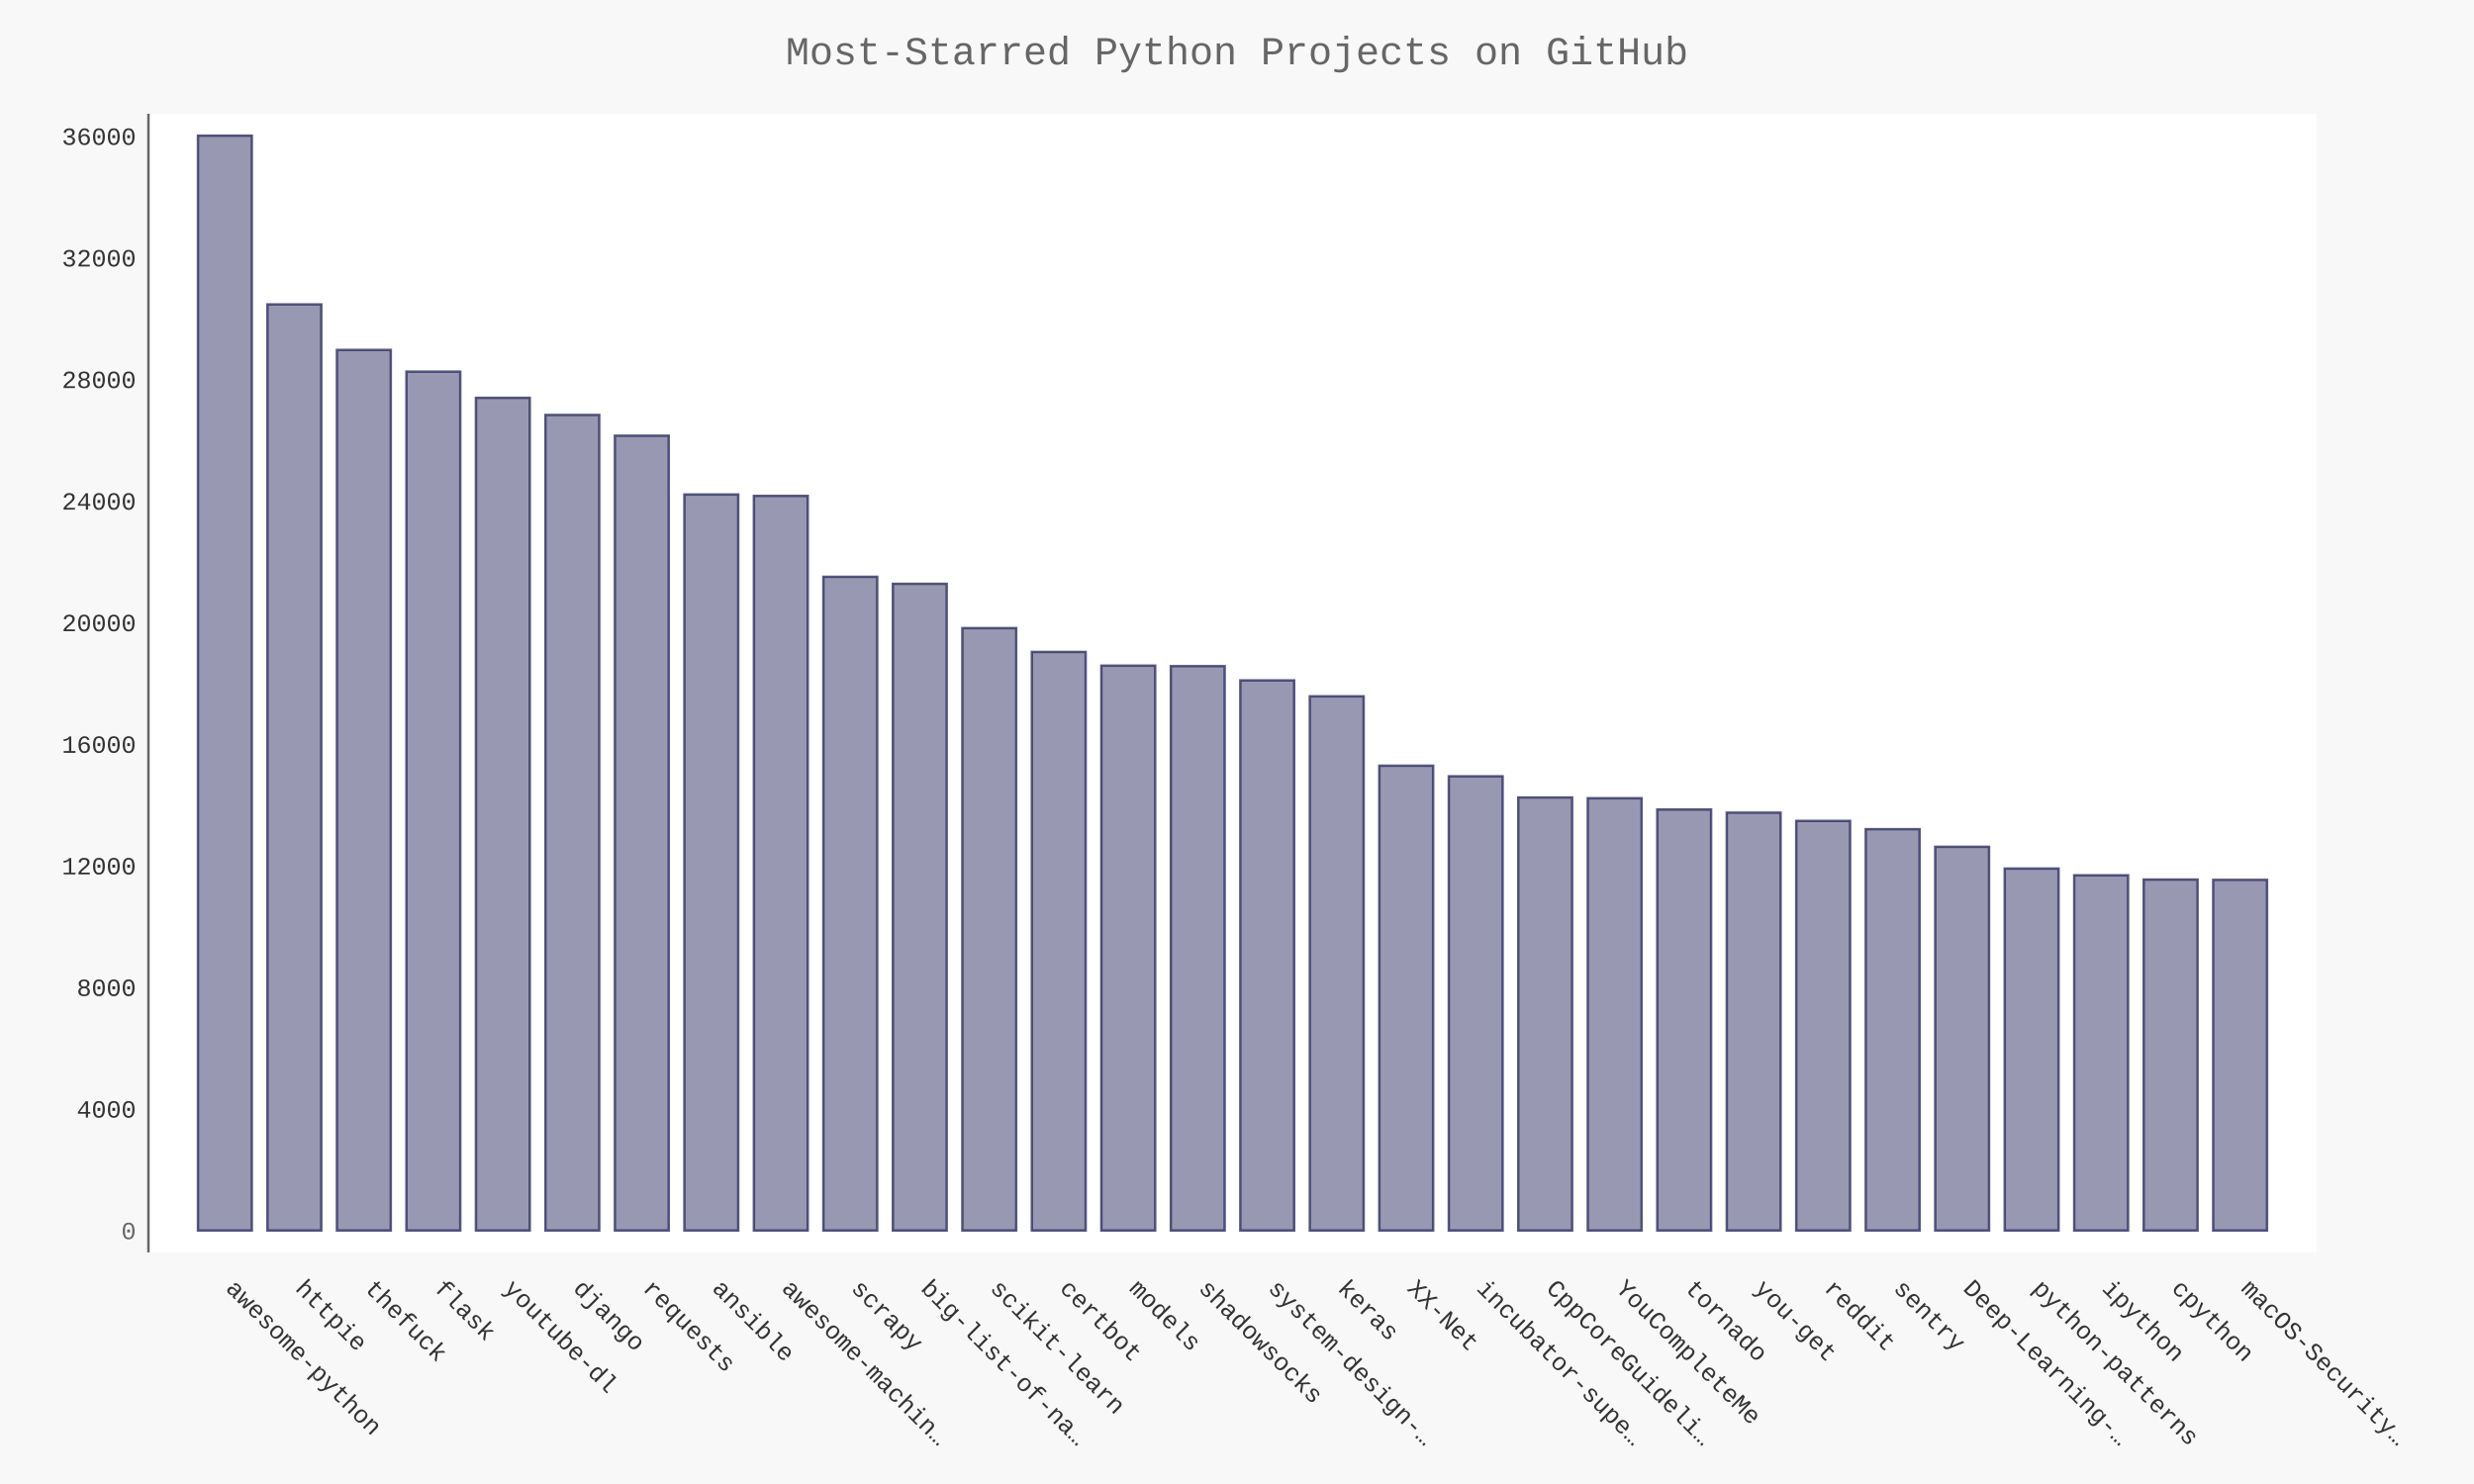
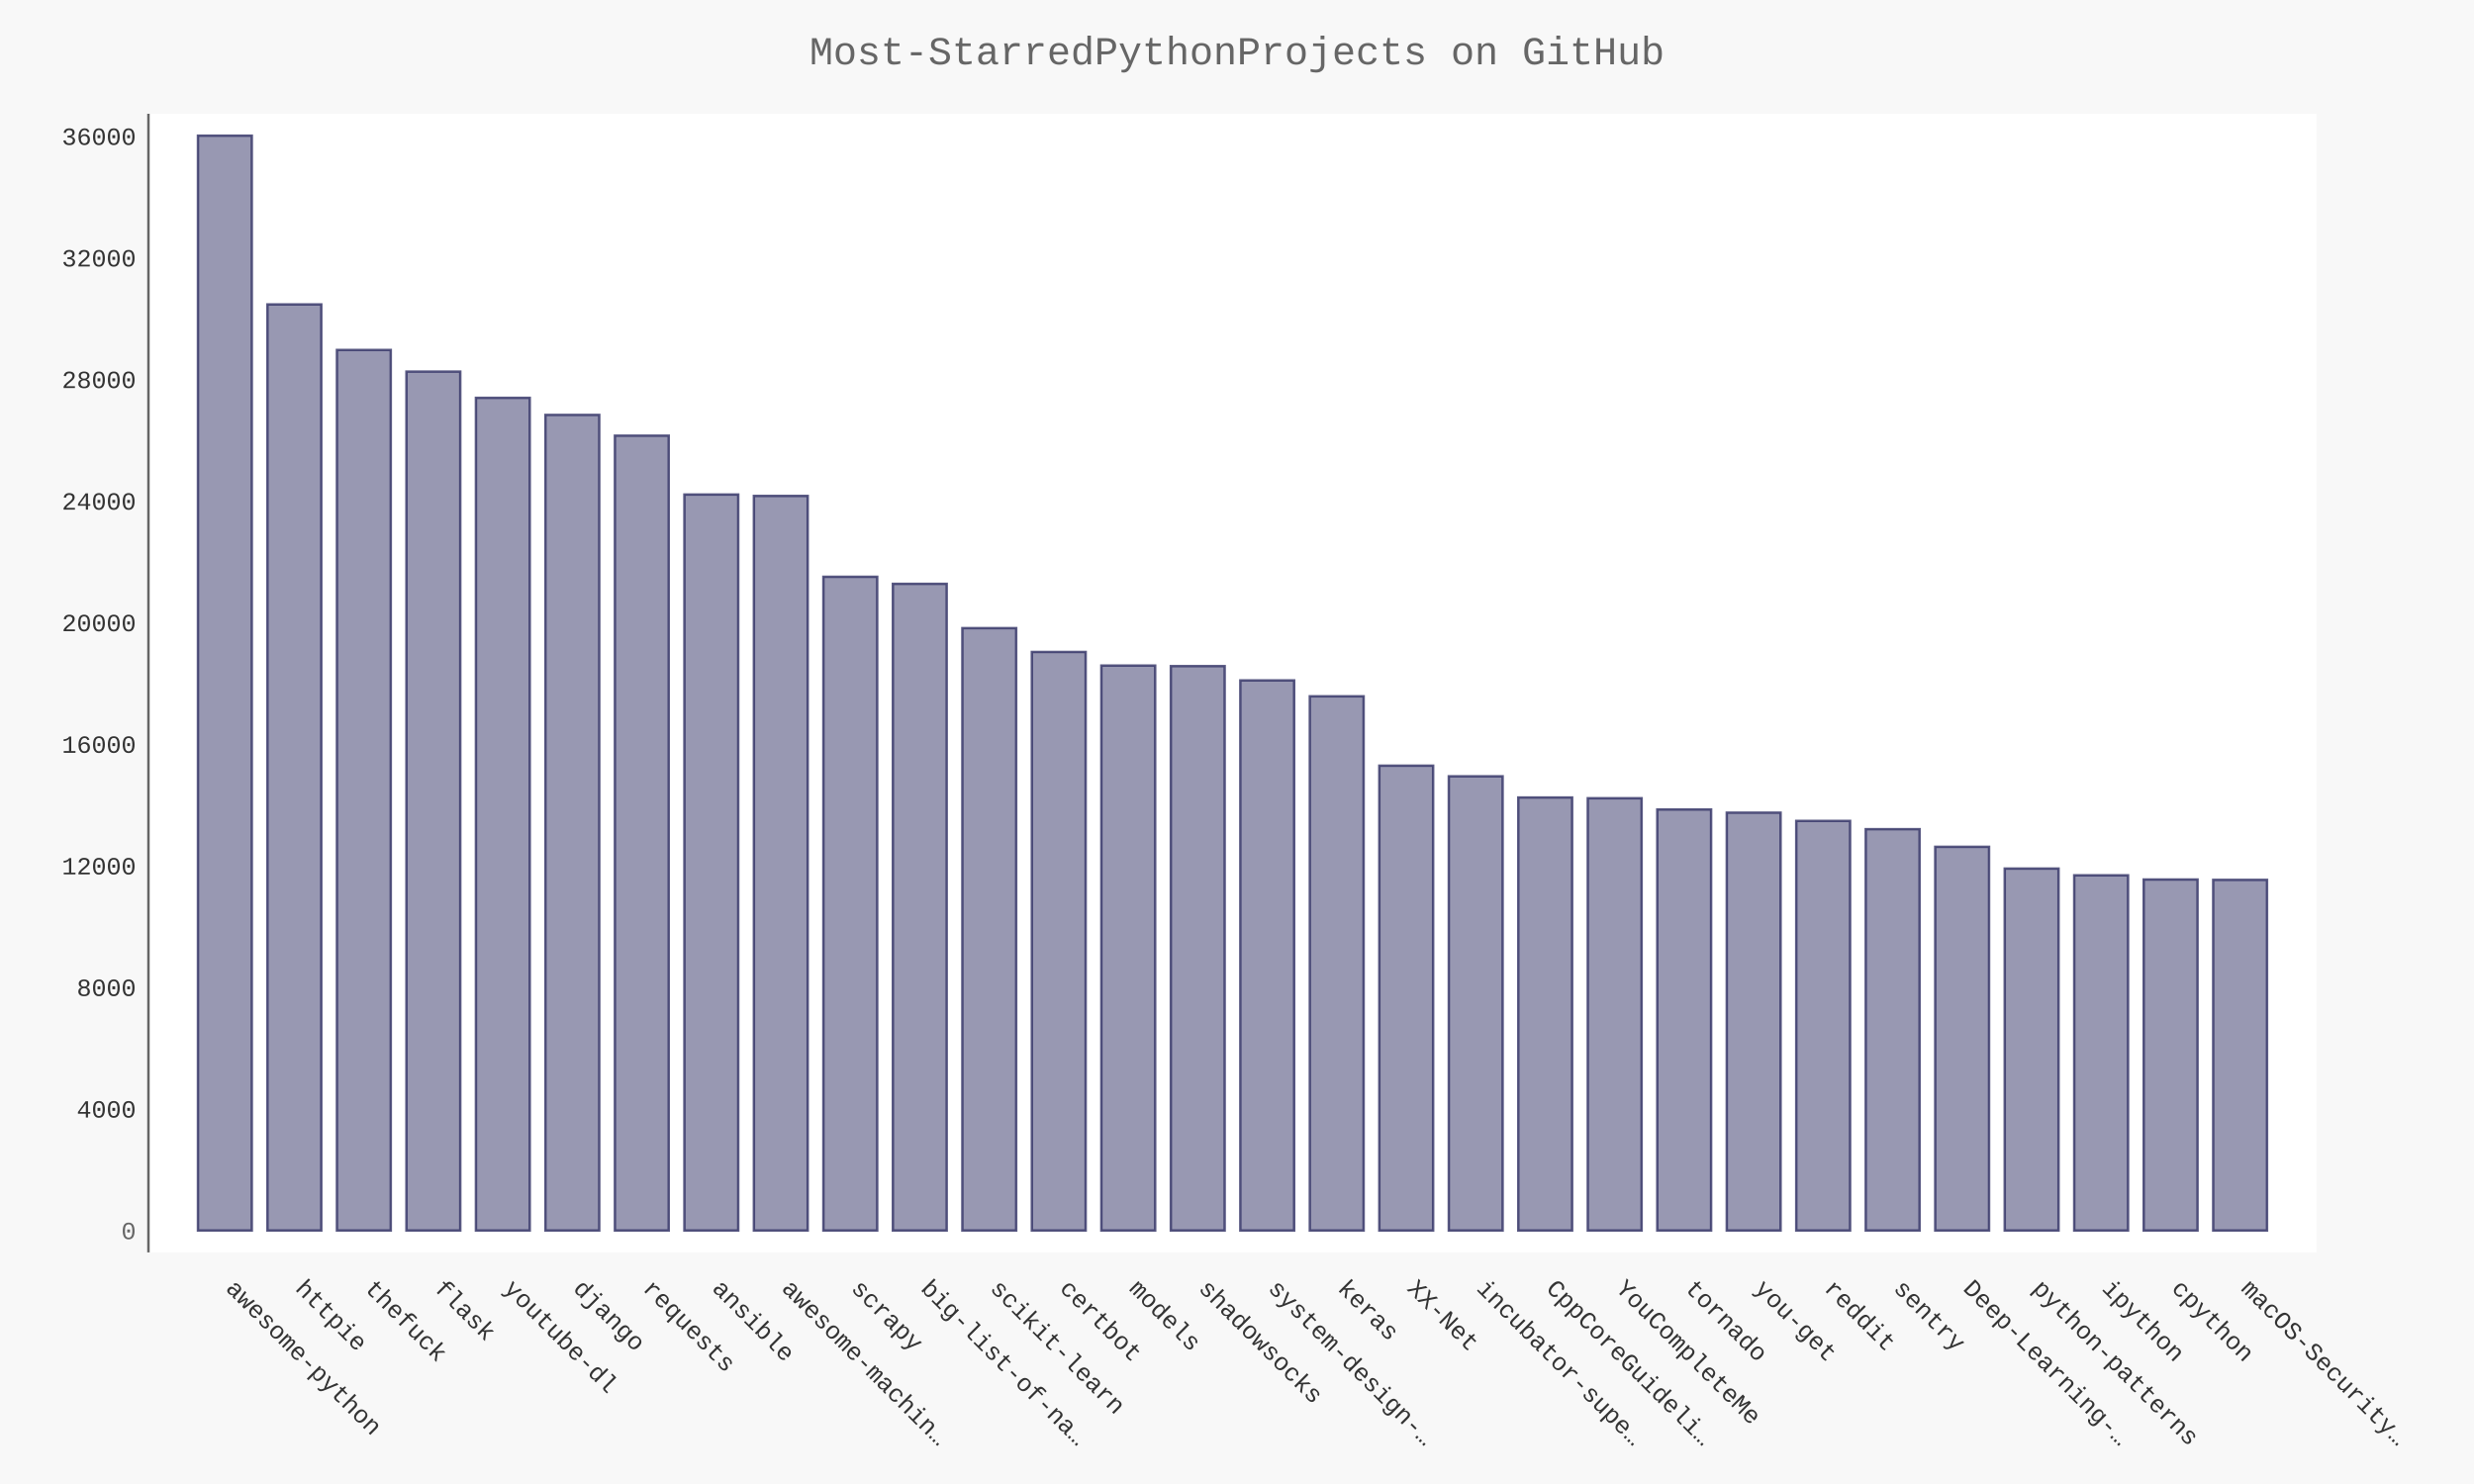
- <svg xmlns="http://www.w3.org/2000/svg" xmlns:xlink="http://www.w3.org/1999/xlink" class="pygal-chart" id="chart-ee3aa575-b536-4970-9ab6-dc049d7c5934" viewBox="0 0 1000 600">
+ <svg xmlns="http://www.w3.org/2000/svg" xmlns:xlink="http://www.w3.org/1999/xlink" class="pygal-chart" id="chart-2a0a2cd1-8670-41dd-9408-27948d537241" viewBox="0 0 1000 600">
  <defs>
-     <style type="text/css">#chart-ee3aa575-b536-4970-9ab6-dc049d7c5934{-webkit-user-select:none;-webkit-font-smoothing:antialiased;font-family:Consolas,"Liberation Mono",Menlo,Courier,monospace}#chart-ee3aa575-b536-4970-9ab6-dc049d7c5934 .title{font-family:Consolas,"Liberation Mono",Menlo,Courier,monospace;font-size:16px}#chart-ee3aa575-b536-4970-9ab6-dc049d7c5934 .legends .legend text{font-family:Consolas,"Liberation Mono",Menlo,Courier,monospace;font-size:14px}#chart-ee3aa575-b536-4970-9ab6-dc049d7c5934 .axis text{font-family:Consolas,"Liberation Mono",Menlo,Courier,monospace;font-size:10px}#chart-ee3aa575-b536-4970-9ab6-dc049d7c5934 .axis text.major{font-family:Consolas,"Liberation Mono",Menlo,Courier,monospace;font-size:10px}#chart-ee3aa575-b536-4970-9ab6-dc049d7c5934 .text-overlay text.value{font-family:Consolas,"Liberation Mono",Menlo,Courier,monospace;font-size:16px}#chart-ee3aa575-b536-4970-9ab6-dc049d7c5934 .text-overlay text.label{font-family:Consolas,"Liberation Mono",Menlo,Courier,monospace;font-size:10px}#chart-ee3aa575-b536-4970-9ab6-dc049d7c5934 .tooltip{font-family:Consolas,"Liberation Mono",Menlo,Courier,monospace;font-size:14px}#chart-ee3aa575-b536-4970-9ab6-dc049d7c5934 text.no_data{font-family:Consolas,"Liberation Mono",Menlo,Courier,monospace;font-size:64px}
- #chart-ee3aa575-b536-4970-9ab6-dc049d7c5934{background-color:#f8f8f8}#chart-ee3aa575-b536-4970-9ab6-dc049d7c5934 path,#chart-ee3aa575-b536-4970-9ab6-dc049d7c5934 line,#chart-ee3aa575-b536-4970-9ab6-dc049d7c5934 rect,#chart-ee3aa575-b536-4970-9ab6-dc049d7c5934 circle{-webkit-transition:250ms ease-in;-moz-transition:250ms ease-in;transition:250ms ease-in}#chart-ee3aa575-b536-4970-9ab6-dc049d7c5934 .graph &gt; .background{fill:#f8f8f8}#chart-ee3aa575-b536-4970-9ab6-dc049d7c5934 .plot &gt; .background{fill:#ffffff}#chart-ee3aa575-b536-4970-9ab6-dc049d7c5934 .graph{fill:#333}#chart-ee3aa575-b536-4970-9ab6-dc049d7c5934 text.no_data{fill:#666}#chart-ee3aa575-b536-4970-9ab6-dc049d7c5934 .title{fill:#666}#chart-ee3aa575-b536-4970-9ab6-dc049d7c5934 .legends .legend text{fill:#333}#chart-ee3aa575-b536-4970-9ab6-dc049d7c5934 .legends .legend:hover text{fill:#666}#chart-ee3aa575-b536-4970-9ab6-dc049d7c5934 .axis .line{stroke:#666}#chart-ee3aa575-b536-4970-9ab6-dc049d7c5934 .axis .guide.line{stroke:rgba(0,0,0,0.5)}#chart-ee3aa575-b536-4970-9ab6-dc049d7c5934 .axis .major.line{stroke:#333}#chart-ee3aa575-b536-4970-9ab6-dc049d7c5934 .axis text.major{fill:#666}#chart-ee3aa575-b536-4970-9ab6-dc049d7c5934 .axis.y .guides:hover .guide.line,#chart-ee3aa575-b536-4970-9ab6-dc049d7c5934 .line-graph .axis.x .guides:hover .guide.line,#chart-ee3aa575-b536-4970-9ab6-dc049d7c5934 .stackedline-graph .axis.x .guides:hover .guide.line,#chart-ee3aa575-b536-4970-9ab6-dc049d7c5934 .xy-graph .axis.x .guides:hover .guide.line{stroke:#666}#chart-ee3aa575-b536-4970-9ab6-dc049d7c5934 .axis .guides:hover text{fill:#666}#chart-ee3aa575-b536-4970-9ab6-dc049d7c5934 .reactive{fill-opacity:.5;stroke-opacity:.8}#chart-ee3aa575-b536-4970-9ab6-dc049d7c5934 .ci{stroke:#333}#chart-ee3aa575-b536-4970-9ab6-dc049d7c5934 .reactive.active,#chart-ee3aa575-b536-4970-9ab6-dc049d7c5934 .active .reactive{fill-opacity:.9;stroke-opacity:.9;stroke-width:4}#chart-ee3aa575-b536-4970-9ab6-dc049d7c5934 .ci .reactive.active{stroke-width:1.5}#chart-ee3aa575-b536-4970-9ab6-dc049d7c5934 .series text{fill:#666}#chart-ee3aa575-b536-4970-9ab6-dc049d7c5934 .tooltip rect{fill:#ffffff;stroke:#666;-webkit-transition:opacity 250ms ease-in;-moz-transition:opacity 250ms ease-in;transition:opacity 250ms ease-in}#chart-ee3aa575-b536-4970-9ab6-dc049d7c5934 .tooltip .label{fill:#333}#chart-ee3aa575-b536-4970-9ab6-dc049d7c5934 .tooltip .label{fill:#333}#chart-ee3aa575-b536-4970-9ab6-dc049d7c5934 .tooltip .legend{font-size:.8em;fill:rgba(0,0,0,0.5)}#chart-ee3aa575-b536-4970-9ab6-dc049d7c5934 .tooltip .x_label{font-size:.6em;fill:#666}#chart-ee3aa575-b536-4970-9ab6-dc049d7c5934 .tooltip .xlink{font-size:.5em;text-decoration:underline}#chart-ee3aa575-b536-4970-9ab6-dc049d7c5934 .tooltip .value{font-size:1.5em}#chart-ee3aa575-b536-4970-9ab6-dc049d7c5934 .bound{font-size:.5em}#chart-ee3aa575-b536-4970-9ab6-dc049d7c5934 .max-value{font-size:.75em;fill:rgba(0,0,0,0.5)}#chart-ee3aa575-b536-4970-9ab6-dc049d7c5934 .map-element{fill:#ffffff;stroke:rgba(0,0,0,0.5) !important}#chart-ee3aa575-b536-4970-9ab6-dc049d7c5934 .map-element .reactive{fill-opacity:inherit;stroke-opacity:inherit}#chart-ee3aa575-b536-4970-9ab6-dc049d7c5934 .color-0,#chart-ee3aa575-b536-4970-9ab6-dc049d7c5934 .color-0 a:visited{stroke:#333366;fill:#333366}#chart-ee3aa575-b536-4970-9ab6-dc049d7c5934 .text-overlay .color-0 text{fill:black}
- #chart-ee3aa575-b536-4970-9ab6-dc049d7c5934 text.no_data{text-anchor:middle}#chart-ee3aa575-b536-4970-9ab6-dc049d7c5934 .guide.line{fill:none}#chart-ee3aa575-b536-4970-9ab6-dc049d7c5934 .centered{text-anchor:middle}#chart-ee3aa575-b536-4970-9ab6-dc049d7c5934 .title{text-anchor:middle}#chart-ee3aa575-b536-4970-9ab6-dc049d7c5934 .legends .legend text{fill-opacity:1}#chart-ee3aa575-b536-4970-9ab6-dc049d7c5934 .axis.x text{text-anchor:middle}#chart-ee3aa575-b536-4970-9ab6-dc049d7c5934 .axis.x:not(.web) text[transform]{text-anchor:start}#chart-ee3aa575-b536-4970-9ab6-dc049d7c5934 .axis.x:not(.web) text[transform].backwards{text-anchor:end}#chart-ee3aa575-b536-4970-9ab6-dc049d7c5934 .axis.y text{text-anchor:end}#chart-ee3aa575-b536-4970-9ab6-dc049d7c5934 .axis.y text[transform].backwards{text-anchor:start}#chart-ee3aa575-b536-4970-9ab6-dc049d7c5934 .axis.y2 text{text-anchor:start}#chart-ee3aa575-b536-4970-9ab6-dc049d7c5934 .axis.y2 text[transform].backwards{text-anchor:end}#chart-ee3aa575-b536-4970-9ab6-dc049d7c5934 .axis .guide.line{stroke-dasharray:4,4}#chart-ee3aa575-b536-4970-9ab6-dc049d7c5934 .axis .major.guide.line{stroke-dasharray:6,6}#chart-ee3aa575-b536-4970-9ab6-dc049d7c5934 .horizontal .axis.y .guide.line,#chart-ee3aa575-b536-4970-9ab6-dc049d7c5934 .horizontal .axis.y2 .guide.line,#chart-ee3aa575-b536-4970-9ab6-dc049d7c5934 .vertical .axis.x .guide.line{opacity:0}#chart-ee3aa575-b536-4970-9ab6-dc049d7c5934 .horizontal .axis.always_show .guide.line,#chart-ee3aa575-b536-4970-9ab6-dc049d7c5934 .vertical .axis.always_show .guide.line{opacity:1 !important}#chart-ee3aa575-b536-4970-9ab6-dc049d7c5934 .axis.y .guides:hover .guide.line,#chart-ee3aa575-b536-4970-9ab6-dc049d7c5934 .axis.y2 .guides:hover .guide.line,#chart-ee3aa575-b536-4970-9ab6-dc049d7c5934 .axis.x .guides:hover .guide.line{opacity:1}#chart-ee3aa575-b536-4970-9ab6-dc049d7c5934 .axis .guides:hover text{opacity:1}#chart-ee3aa575-b536-4970-9ab6-dc049d7c5934 .nofill{fill:none}#chart-ee3aa575-b536-4970-9ab6-dc049d7c5934 .subtle-fill{fill-opacity:.2}#chart-ee3aa575-b536-4970-9ab6-dc049d7c5934 .dot{stroke-width:1px;fill-opacity:1}#chart-ee3aa575-b536-4970-9ab6-dc049d7c5934 .dot.active{stroke-width:5px}#chart-ee3aa575-b536-4970-9ab6-dc049d7c5934 .dot.negative{fill:transparent}#chart-ee3aa575-b536-4970-9ab6-dc049d7c5934 text,#chart-ee3aa575-b536-4970-9ab6-dc049d7c5934 tspan{stroke:none !important}#chart-ee3aa575-b536-4970-9ab6-dc049d7c5934 .series text.active{opacity:1}#chart-ee3aa575-b536-4970-9ab6-dc049d7c5934 .tooltip rect{fill-opacity:.95;stroke-width:.5}#chart-ee3aa575-b536-4970-9ab6-dc049d7c5934 .tooltip text{fill-opacity:1}#chart-ee3aa575-b536-4970-9ab6-dc049d7c5934 .showable{visibility:hidden}#chart-ee3aa575-b536-4970-9ab6-dc049d7c5934 .showable.shown{visibility:visible}#chart-ee3aa575-b536-4970-9ab6-dc049d7c5934 .gauge-background{fill:rgba(229,229,229,1);stroke:none}#chart-ee3aa575-b536-4970-9ab6-dc049d7c5934 .bg-lines{stroke:#f8f8f8;stroke-width:2px}</style>
+     <style type="text/css">#chart-2a0a2cd1-8670-41dd-9408-27948d537241{-webkit-user-select:none;-webkit-font-smoothing:antialiased;font-family:Consolas,"Liberation Mono",Menlo,Courier,monospace}#chart-2a0a2cd1-8670-41dd-9408-27948d537241 .title{font-family:Consolas,"Liberation Mono",Menlo,Courier,monospace;font-size:16px}#chart-2a0a2cd1-8670-41dd-9408-27948d537241 .legends .legend text{font-family:Consolas,"Liberation Mono",Menlo,Courier,monospace;font-size:14px}#chart-2a0a2cd1-8670-41dd-9408-27948d537241 .axis text{font-family:Consolas,"Liberation Mono",Menlo,Courier,monospace;font-size:10px}#chart-2a0a2cd1-8670-41dd-9408-27948d537241 .axis text.major{font-family:Consolas,"Liberation Mono",Menlo,Courier,monospace;font-size:10px}#chart-2a0a2cd1-8670-41dd-9408-27948d537241 .text-overlay text.value{font-family:Consolas,"Liberation Mono",Menlo,Courier,monospace;font-size:16px}#chart-2a0a2cd1-8670-41dd-9408-27948d537241 .text-overlay text.label{font-family:Consolas,"Liberation Mono",Menlo,Courier,monospace;font-size:10px}#chart-2a0a2cd1-8670-41dd-9408-27948d537241 .tooltip{font-family:Consolas,"Liberation Mono",Menlo,Courier,monospace;font-size:14px}#chart-2a0a2cd1-8670-41dd-9408-27948d537241 text.no_data{font-family:Consolas,"Liberation Mono",Menlo,Courier,monospace;font-size:64px}
+ #chart-2a0a2cd1-8670-41dd-9408-27948d537241{background-color:#f8f8f8}#chart-2a0a2cd1-8670-41dd-9408-27948d537241 path,#chart-2a0a2cd1-8670-41dd-9408-27948d537241 line,#chart-2a0a2cd1-8670-41dd-9408-27948d537241 rect,#chart-2a0a2cd1-8670-41dd-9408-27948d537241 circle{-webkit-transition:250ms ease-in;-moz-transition:250ms ease-in;transition:250ms ease-in}#chart-2a0a2cd1-8670-41dd-9408-27948d537241 .graph &gt; .background{fill:#f8f8f8}#chart-2a0a2cd1-8670-41dd-9408-27948d537241 .plot &gt; .background{fill:#ffffff}#chart-2a0a2cd1-8670-41dd-9408-27948d537241 .graph{fill:#333}#chart-2a0a2cd1-8670-41dd-9408-27948d537241 text.no_data{fill:#666}#chart-2a0a2cd1-8670-41dd-9408-27948d537241 .title{fill:#666}#chart-2a0a2cd1-8670-41dd-9408-27948d537241 .legends .legend text{fill:#333}#chart-2a0a2cd1-8670-41dd-9408-27948d537241 .legends .legend:hover text{fill:#666}#chart-2a0a2cd1-8670-41dd-9408-27948d537241 .axis .line{stroke:#666}#chart-2a0a2cd1-8670-41dd-9408-27948d537241 .axis .guide.line{stroke:rgba(0,0,0,0.5)}#chart-2a0a2cd1-8670-41dd-9408-27948d537241 .axis .major.line{stroke:#333}#chart-2a0a2cd1-8670-41dd-9408-27948d537241 .axis text.major{fill:#666}#chart-2a0a2cd1-8670-41dd-9408-27948d537241 .axis.y .guides:hover .guide.line,#chart-2a0a2cd1-8670-41dd-9408-27948d537241 .line-graph .axis.x .guides:hover .guide.line,#chart-2a0a2cd1-8670-41dd-9408-27948d537241 .stackedline-graph .axis.x .guides:hover .guide.line,#chart-2a0a2cd1-8670-41dd-9408-27948d537241 .xy-graph .axis.x .guides:hover .guide.line{stroke:#666}#chart-2a0a2cd1-8670-41dd-9408-27948d537241 .axis .guides:hover text{fill:#666}#chart-2a0a2cd1-8670-41dd-9408-27948d537241 .reactive{fill-opacity:.5;stroke-opacity:.8}#chart-2a0a2cd1-8670-41dd-9408-27948d537241 .ci{stroke:#333}#chart-2a0a2cd1-8670-41dd-9408-27948d537241 .reactive.active,#chart-2a0a2cd1-8670-41dd-9408-27948d537241 .active .reactive{fill-opacity:.9;stroke-opacity:.9;stroke-width:4}#chart-2a0a2cd1-8670-41dd-9408-27948d537241 .ci .reactive.active{stroke-width:1.5}#chart-2a0a2cd1-8670-41dd-9408-27948d537241 .series text{fill:#666}#chart-2a0a2cd1-8670-41dd-9408-27948d537241 .tooltip rect{fill:#ffffff;stroke:#666;-webkit-transition:opacity 250ms ease-in;-moz-transition:opacity 250ms ease-in;transition:opacity 250ms ease-in}#chart-2a0a2cd1-8670-41dd-9408-27948d537241 .tooltip .label{fill:#333}#chart-2a0a2cd1-8670-41dd-9408-27948d537241 .tooltip .label{fill:#333}#chart-2a0a2cd1-8670-41dd-9408-27948d537241 .tooltip .legend{font-size:.8em;fill:rgba(0,0,0,0.5)}#chart-2a0a2cd1-8670-41dd-9408-27948d537241 .tooltip .x_label{font-size:.6em;fill:#666}#chart-2a0a2cd1-8670-41dd-9408-27948d537241 .tooltip .xlink{font-size:.5em;text-decoration:underline}#chart-2a0a2cd1-8670-41dd-9408-27948d537241 .tooltip .value{font-size:1.5em}#chart-2a0a2cd1-8670-41dd-9408-27948d537241 .bound{font-size:.5em}#chart-2a0a2cd1-8670-41dd-9408-27948d537241 .max-value{font-size:.75em;fill:rgba(0,0,0,0.5)}#chart-2a0a2cd1-8670-41dd-9408-27948d537241 .map-element{fill:#ffffff;stroke:rgba(0,0,0,0.5) !important}#chart-2a0a2cd1-8670-41dd-9408-27948d537241 .map-element .reactive{fill-opacity:inherit;stroke-opacity:inherit}#chart-2a0a2cd1-8670-41dd-9408-27948d537241 .color-0,#chart-2a0a2cd1-8670-41dd-9408-27948d537241 .color-0 a:visited{stroke:#333366;fill:#333366}#chart-2a0a2cd1-8670-41dd-9408-27948d537241 .text-overlay .color-0 text{fill:black}
+ #chart-2a0a2cd1-8670-41dd-9408-27948d537241 text.no_data{text-anchor:middle}#chart-2a0a2cd1-8670-41dd-9408-27948d537241 .guide.line{fill:none}#chart-2a0a2cd1-8670-41dd-9408-27948d537241 .centered{text-anchor:middle}#chart-2a0a2cd1-8670-41dd-9408-27948d537241 .title{text-anchor:middle}#chart-2a0a2cd1-8670-41dd-9408-27948d537241 .legends .legend text{fill-opacity:1}#chart-2a0a2cd1-8670-41dd-9408-27948d537241 .axis.x text{text-anchor:middle}#chart-2a0a2cd1-8670-41dd-9408-27948d537241 .axis.x:not(.web) text[transform]{text-anchor:start}#chart-2a0a2cd1-8670-41dd-9408-27948d537241 .axis.x:not(.web) text[transform].backwards{text-anchor:end}#chart-2a0a2cd1-8670-41dd-9408-27948d537241 .axis.y text{text-anchor:end}#chart-2a0a2cd1-8670-41dd-9408-27948d537241 .axis.y text[transform].backwards{text-anchor:start}#chart-2a0a2cd1-8670-41dd-9408-27948d537241 .axis.y2 text{text-anchor:start}#chart-2a0a2cd1-8670-41dd-9408-27948d537241 .axis.y2 text[transform].backwards{text-anchor:end}#chart-2a0a2cd1-8670-41dd-9408-27948d537241 .axis .guide.line{stroke-dasharray:4,4}#chart-2a0a2cd1-8670-41dd-9408-27948d537241 .axis .major.guide.line{stroke-dasharray:6,6}#chart-2a0a2cd1-8670-41dd-9408-27948d537241 .horizontal .axis.y .guide.line,#chart-2a0a2cd1-8670-41dd-9408-27948d537241 .horizontal .axis.y2 .guide.line,#chart-2a0a2cd1-8670-41dd-9408-27948d537241 .vertical .axis.x .guide.line{opacity:0}#chart-2a0a2cd1-8670-41dd-9408-27948d537241 .horizontal .axis.always_show .guide.line,#chart-2a0a2cd1-8670-41dd-9408-27948d537241 .vertical .axis.always_show .guide.line{opacity:1 !important}#chart-2a0a2cd1-8670-41dd-9408-27948d537241 .axis.y .guides:hover .guide.line,#chart-2a0a2cd1-8670-41dd-9408-27948d537241 .axis.y2 .guides:hover .guide.line,#chart-2a0a2cd1-8670-41dd-9408-27948d537241 .axis.x .guides:hover .guide.line{opacity:1}#chart-2a0a2cd1-8670-41dd-9408-27948d537241 .axis .guides:hover text{opacity:1}#chart-2a0a2cd1-8670-41dd-9408-27948d537241 .nofill{fill:none}#chart-2a0a2cd1-8670-41dd-9408-27948d537241 .subtle-fill{fill-opacity:.2}#chart-2a0a2cd1-8670-41dd-9408-27948d537241 .dot{stroke-width:1px;fill-opacity:1}#chart-2a0a2cd1-8670-41dd-9408-27948d537241 .dot.active{stroke-width:5px}#chart-2a0a2cd1-8670-41dd-9408-27948d537241 .dot.negative{fill:transparent}#chart-2a0a2cd1-8670-41dd-9408-27948d537241 text,#chart-2a0a2cd1-8670-41dd-9408-27948d537241 tspan{stroke:none !important}#chart-2a0a2cd1-8670-41dd-9408-27948d537241 .series text.active{opacity:1}#chart-2a0a2cd1-8670-41dd-9408-27948d537241 .tooltip rect{fill-opacity:.95;stroke-width:.5}#chart-2a0a2cd1-8670-41dd-9408-27948d537241 .tooltip text{fill-opacity:1}#chart-2a0a2cd1-8670-41dd-9408-27948d537241 .showable{visibility:hidden}#chart-2a0a2cd1-8670-41dd-9408-27948d537241 .showable.shown{visibility:visible}#chart-2a0a2cd1-8670-41dd-9408-27948d537241 .gauge-background{fill:rgba(229,229,229,1);stroke:none}#chart-2a0a2cd1-8670-41dd-9408-27948d537241 .bg-lines{stroke:#f8f8f8;stroke-width:2px}</style>
  </defs>
  <g class="graph bar-graph vertical">
    <rect class="background" height="600" width="1000" x="0" y="0" />
    <g class="plot" transform="translate(60, 46)">
      <rect class="background" height="460.36" width="876.36" x="0" y="0" />
      <g class="axis y">
        <g class="guides">
          <text class="major" x="-5" y="455.007">0</text>
        </g>
        <g class="guides">
-           <text class="" x="-5" y="405.847">4000</text>
-         </g>
-         <g class="guides">
-           <text class="" x="-5" y="356.686">8000</text>
-         </g>
-         <g class="guides">
-           <text class="" x="-5" y="307.526">12000</text>
-         </g>
-         <g class="guides">
-           <text class="" x="-5" y="258.365">16000</text>
-         </g>
-         <g class="guides">
-           <text class="" x="-5" y="209.204">20000</text>
-         </g>
-         <g class="guides">
-           <text class="" x="-5" y="160.044">24000</text>
-         </g>
-         <g class="guides">
-           <text class="" x="-5" y="110.883">28000</text>
-         </g>
-         <g class="guides">
-           <text class="" x="-5" y="61.723">32000</text>
-         </g>
-         <g class="guides">
-           <text class="" x="-5" y="12.562">36000</text>
+           <text class="" x="-5" y="405.848">4000</text>
+         </g>
+         <g class="guides">
+           <text class="" x="-5" y="356.689">8000</text>
+         </g>
+         <g class="guides">
+           <text class="" x="-5" y="307.53">12000</text>
+         </g>
+         <g class="guides">
+           <text class="" x="-5" y="258.37">16000</text>
+         </g>
+         <g class="guides">
+           <text class="" x="-5" y="209.211">20000</text>
+         </g>
+         <g class="guides">
+           <text class="" x="-5" y="160.052">24000</text>
+         </g>
+         <g class="guides">
+           <text class="" x="-5" y="110.893">28000</text>
+         </g>
+         <g class="guides">
+           <text class="" x="-5" y="61.734">32000</text>
+         </g>
+         <g class="guides">
+           <text class="" x="-5" y="12.574">36000</text>
        </g>
      </g>
      <g class="axis x">
        <path class="line" d="M0 0 v460.36" />
        <g class="guides">
          <path class="guide line" d="M30.897 0 v460.36" />
          <text class="" transform="rotate(45 30.89732 475.3604)" x="30.897" y="475.36">awesome-python</text>
        </g>
        <g class="guides">
          <path class="guide line" d="M58.986 0 v460.36" />
          <text class="" transform="rotate(45 58.9858 475.3604)" x="58.986" y="475.36">httpie</text>
        </g>
        <g class="guides">
          <path class="guide line" d="M87.074 0 v460.36" />
          <text class="" transform="rotate(45 87.07427 475.3604)" x="87.074" y="475.36">thefuck</text>
        </g>
        <g class="guides">
          <path class="guide line" d="M115.163 0 v460.36" />
          <text class="" transform="rotate(45 115.1627 475.3604)" x="115.163" y="475.36">flask</text>
        </g>
        <g class="guides">
          <path class="guide line" d="M143.251 0 v460.36" />
          <text class="" transform="rotate(45 143.2512 475.3604)" x="143.251" y="475.36">youtube-dl</text>
        </g>
        <g class="guides">
          <path class="guide line" d="M171.34 0 v460.36" />
          <text class="" transform="rotate(45 171.3397 475.3604)" x="171.34" y="475.36">django</text>
        </g>
        <g class="guides">
          <path class="guide line" d="M199.428 0 v460.36" />
          <text class="" transform="rotate(45 199.4282 475.3604)" x="199.428" y="475.36">requests</text>
        </g>
        <g class="guides">
          <path class="guide line" d="M227.517 0 v460.36" />
          <text class="" transform="rotate(45 227.5166 475.3604)" x="227.517" y="475.36">ansible</text>
        </g>
        <g class="guides">
          <path class="guide line" d="M255.605 0 v460.36" />
          <text class="" transform="rotate(45 255.6051 475.3604)" x="255.605" y="475.36">awesome-machin…</text>
        </g>
        <g class="guides">
          <path class="guide line" d="M283.694 0 v460.36" />
          <text class="" transform="rotate(45 283.6936 475.3604)" x="283.694" y="475.36">scrapy</text>
        </g>
        <g class="guides">
          <path class="guide line" d="M311.782 0 v460.36" />
          <text class="" transform="rotate(45 311.7821 475.3604)" x="311.782" y="475.36">big-list-of-na…</text>
        </g>
        <g class="guides">
          <path class="guide line" d="M339.871 0 v460.36" />
          <text class="" transform="rotate(45 339.8705 475.3604)" x="339.871" y="475.36">scikit-learn</text>
        </g>
        <g class="guides">
          <path class="guide line" d="M367.959 0 v460.36" />
          <text class="" transform="rotate(45 367.959 475.3604)" x="367.959" y="475.36">certbot</text>
        </g>
        <g class="guides">
          <path class="guide line" d="M396.047 0 v460.36" />
          <text class="" transform="rotate(45 396.0475 475.3604)" x="396.047" y="475.36">models</text>
        </g>
        <g class="guides">
          <path class="guide line" d="M424.136 0 v460.36" />
          <text class="" transform="rotate(45 424.136 475.3604)" x="424.136" y="475.36">shadowsocks</text>
        </g>
        <g class="guides">
          <path class="guide line" d="M452.224 0 v460.36" />
          <text class="" transform="rotate(45 452.2244 475.3604)" x="452.224" y="475.36">system-design-…</text>
        </g>
        <g class="guides">
          <path class="guide line" d="M480.313 0 v460.36" />
          <text class="" transform="rotate(45 480.3129 475.3604)" x="480.313" y="475.36">keras</text>
        </g>
        <g class="guides">
          <path class="guide line" d="M508.401 0 v460.36" />
          <text class="" transform="rotate(45 508.4014 475.3604)" x="508.401" y="475.36">XX-Net</text>
        </g>
        <g class="guides">
          <path class="guide line" d="M536.49 0 v460.36" />
          <text class="" transform="rotate(45 536.4899 475.3604)" x="536.49" y="475.36">incubator-supe…</text>
        </g>
        <g class="guides">
          <path class="guide line" d="M564.578 0 v460.36" />
          <text class="" transform="rotate(45 564.5783 475.3604)" x="564.578" y="475.36">CppCoreGuideli…</text>
        </g>
        <g class="guides">
          <path class="guide line" d="M592.667 0 v460.36" />
          <text class="" transform="rotate(45 592.6668 475.3604)" x="592.667" y="475.36">YouCompleteMe</text>
        </g>
        <g class="guides">
          <path class="guide line" d="M620.755 0 v460.36" />
          <text class="" transform="rotate(45 620.7553 475.3604)" x="620.755" y="475.36">tornado</text>
        </g>
        <g class="guides">
          <path class="guide line" d="M648.844 0 v460.36" />
          <text class="" transform="rotate(45 648.8438 475.3604)" x="648.844" y="475.36">you-get</text>
        </g>
        <g class="guides">
          <path class="guide line" d="M676.932 0 v460.36" />
          <text class="" transform="rotate(45 676.9322 475.3604)" x="676.932" y="475.36">reddit</text>
        </g>
        <g class="guides">
          <path class="guide line" d="M705.021 0 v460.36" />
          <text class="" transform="rotate(45 705.0207 475.3604)" x="705.021" y="475.36">sentry</text>
        </g>
        <g class="guides">
          <path class="guide line" d="M733.109 0 v460.36" />
          <text class="" transform="rotate(45 733.1092 475.3604)" x="733.109" y="475.36">Deep-Learning-…</text>
        </g>
        <g class="guides">
          <path class="guide line" d="M761.198 0 v460.36" />
          <text class="" transform="rotate(45 761.1976 475.3604)" x="761.198" y="475.36">python-patterns</text>
        </g>
        <g class="guides">
          <path class="guide line" d="M789.286 0 v460.36" />
          <text class="" transform="rotate(45 789.2861 475.3604)" x="789.286" y="475.36">ipython</text>
        </g>
        <g class="guides">
          <path class="guide line" d="M817.375 0 v460.36" />
          <text class="" transform="rotate(45 817.3746 475.3604)" x="817.375" y="475.36">cpython</text>
        </g>
        <g class="guides">
          <path class="guide line" d="M845.463 0 v460.36" />
          <text class="" transform="rotate(45 845.4631 475.3604)" x="845.463" y="475.36">macOS-Security…</text>
        </g>
      </g>
      <g class="series serie-0 color-0">
        <g class="bars">
          <g class="bar">
            <a target="_blank" xlink:href="https://github.com/vinta/awesome-python">
              <rect class="rect reactive tooltip-trigger" height="442.654" rx="0" ry="0" width="21.752" x="20.021" y="8.853" />
            </a>
          </g>
          <g class="bar">
            <a target="_blank" xlink:href="https://github.com/jakubroztocil/httpie">
-               <rect class="rect reactive tooltip-trigger" height="374.432" rx="0" ry="0" width="21.752" x="48.11" y="77.076" />
+               <rect class="rect reactive tooltip-trigger" height="374.421" rx="0" ry="0" width="21.752" x="48.11" y="77.086" />
            </a>
          </g>
          <g class="bar">
            <a target="_blank" xlink:href="https://github.com/nvbn/thefuck">
-               <rect class="rect reactive tooltip-trigger" height="356.021" rx="0" ry="0" width="21.752" x="76.198" y="95.486" />
+               <rect class="rect reactive tooltip-trigger" height="356.011" rx="0" ry="0" width="21.752" x="76.198" y="95.496" />
            </a>
          </g>
          <g class="bar">
            <a target="_blank" xlink:href="https://github.com/pallets/flask">
-               <rect class="rect reactive tooltip-trigger" height="347.246" rx="0" ry="0" width="21.752" x="104.287" y="104.261" />
+               <rect class="rect reactive tooltip-trigger" height="347.261" rx="0" ry="0" width="21.752" x="104.287" y="104.247" />
            </a>
          </g>
          <g class="bar">
            <a target="_blank" xlink:href="https://github.com/rg3/youtube-dl">
-               <rect class="rect reactive tooltip-trigger" height="336.664" rx="0" ry="0" width="21.752" x="132.375" y="114.843" />
+               <rect class="rect reactive tooltip-trigger" height="336.655" rx="0" ry="0" width="21.752" x="132.375" y="114.853" />
            </a>
          </g>
          <g class="bar">
            <a target="_blank" xlink:href="https://github.com/django/django">
-               <rect class="rect reactive tooltip-trigger" height="329.732" rx="0" ry="0" width="21.752" x="160.464" y="121.775" />
+               <rect class="rect reactive tooltip-trigger" height="329.748" rx="0" ry="0" width="21.752" x="160.464" y="121.76" />
            </a>
          </g>
          <g class="bar">
            <a target="_blank" xlink:href="https://github.com/requests/requests">
-               <rect class="rect reactive tooltip-trigger" height="321.338" rx="0" ry="0" width="21.752" x="188.552" y="130.169" />
+               <rect class="rect reactive tooltip-trigger" height="321.354" rx="0" ry="0" width="21.752" x="188.552" y="130.153" />
            </a>
          </g>
          <g class="bar">
            <a target="_blank" xlink:href="https://github.com/ansible/ansible">
-               <rect class="rect reactive tooltip-trigger" height="297.569" rx="0" ry="0" width="21.752" x="216.641" y="153.938" />
+               <rect class="rect reactive tooltip-trigger" height="297.561" rx="0" ry="0" width="21.752" x="216.641" y="153.947" />
            </a>
          </g>
          <g class="bar">
            <a target="_blank" xlink:href="https://github.com/josephmisiti/awesome-machine-learning">
-               <rect class="rect reactive tooltip-trigger" height="297.004" rx="0" ry="0" width="21.752" x="244.729" y="154.504" />
+               <rect class="rect reactive tooltip-trigger" height="296.995" rx="0" ry="0" width="21.752" x="244.729" y="154.512" />
            </a>
          </g>
          <g class="bar">
            <a target="_blank" xlink:href="https://github.com/scrapy/scrapy">
-               <rect class="rect reactive tooltip-trigger" height="264.3" rx="0" ry="0" width="21.752" x="272.818" y="187.208" />
+               <rect class="rect reactive tooltip-trigger" height="264.305" rx="0" ry="0" width="21.752" x="272.818" y="187.203" />
            </a>
          </g>
          <g class="bar">
            <a target="_blank" xlink:href="https://github.com/minimaxir/big-list-of-naughty-strings">
-               <rect class="rect reactive tooltip-trigger" height="261.461" rx="0" ry="0" width="21.752" x="300.906" y="190.047" />
+               <rect class="rect reactive tooltip-trigger" height="261.453" rx="0" ry="0" width="21.752" x="300.906" y="190.054" />
            </a>
          </g>
          <g class="bar">
            <a target="_blank" xlink:href="https://github.com/scikit-learn/scikit-learn">
-               <rect class="rect reactive tooltip-trigger" height="243.554" rx="0" ry="0" width="21.752" x="328.995" y="207.953" />
+               <rect class="rect reactive tooltip-trigger" height="243.547" rx="0" ry="0" width="21.752" x="328.995" y="207.96" />
            </a>
          </g>
          <g class="bar">
            <a target="_blank" xlink:href="https://github.com/certbot/certbot">
-               <rect class="rect reactive tooltip-trigger" height="233.918" rx="0" ry="0" width="21.752" x="357.083" y="217.589" />
+               <rect class="rect reactive tooltip-trigger" height="233.912" rx="0" ry="0" width="21.752" x="357.083" y="217.595" />
            </a>
          </g>
          <g class="bar">
            <a target="_blank" xlink:href="https://github.com/tensorflow/models">
-               <rect class="rect reactive tooltip-trigger" height="228.376" rx="0" ry="0" width="21.752" x="385.172" y="223.132" />
+               <rect class="rect reactive tooltip-trigger" height="228.406" rx="0" ry="0" width="21.752" x="385.172" y="223.101" />
            </a>
          </g>
          <g class="bar">
            <a target="_blank" xlink:href="https://github.com/shadowsocks/shadowsocks">
-               <rect class="rect reactive tooltip-trigger" height="228.179" rx="0" ry="0" width="21.752" x="413.26" y="223.328" />
+               <rect class="rect reactive tooltip-trigger" height="228.185" rx="0" ry="0" width="21.752" x="413.26" y="223.322" />
            </a>
          </g>
          <g class="bar">
            <a target="_blank" xlink:href="https://github.com/donnemartin/system-design-primer">
-               <rect class="rect reactive tooltip-trigger" height="222.415" rx="0" ry="0" width="21.752" x="441.349" y="229.093" />
+               <rect class="rect reactive tooltip-trigger" height="222.409" rx="0" ry="0" width="21.752" x="441.349" y="229.099" />
            </a>
          </g>
          <g class="bar">
            <a target="_blank" xlink:href="https://github.com/fchollet/keras">
-               <rect class="rect reactive tooltip-trigger" height="215.975" rx="0" ry="0" width="21.752" x="469.437" y="235.533" />
+               <rect class="rect reactive tooltip-trigger" height="215.981" rx="0" ry="0" width="21.752" x="469.437" y="235.526" />
            </a>
          </g>
          <g class="bar">
            <a target="_blank" xlink:href="https://github.com/XX-net/XX-Net">
-               <rect class="rect reactive tooltip-trigger" height="187.916" rx="0" ry="0" width="21.752" x="497.526" y="263.591" />
+               <rect class="rect reactive tooltip-trigger" height="187.936" rx="0" ry="0" width="21.752" x="497.526" y="263.572" />
            </a>
          </g>
          <g class="bar">
            <a target="_blank" xlink:href="https://github.com/apache/incubator-superset">
-               <rect class="rect reactive tooltip-trigger" height="183.639" rx="0" ry="0" width="21.752" x="525.614" y="267.868" />
+               <rect class="rect reactive tooltip-trigger" height="183.634" rx="0" ry="0" width="21.752" x="525.614" y="267.873" />
            </a>
          </g>
          <g class="bar">
            <a target="_blank" xlink:href="https://github.com/isocpp/CppCoreGuidelines">
-               <rect class="rect reactive tooltip-trigger" height="175.073" rx="0" ry="0" width="21.752" x="553.702" y="276.434" />
+               <rect class="rect reactive tooltip-trigger" height="175.068" rx="0" ry="0" width="21.752" x="553.702" y="276.439" />
            </a>
          </g>
          <g class="bar">
            <a target="_blank" xlink:href="https://github.com/Valloric/YouCompleteMe">
-               <rect class="rect reactive tooltip-trigger" height="174.778" rx="0" ry="0" width="21.752" x="581.791" y="276.729" />
+               <rect class="rect reactive tooltip-trigger" height="174.773" rx="0" ry="0" width="21.752" x="581.791" y="276.734" />
            </a>
          </g>
          <g class="bar">
            <a target="_blank" xlink:href="https://github.com/tornadoweb/tornado">
-               <rect class="rect reactive tooltip-trigger" height="170.206" rx="0" ry="0" width="21.752" x="609.879" y="281.301" />
+               <rect class="rect reactive tooltip-trigger" height="170.214" rx="0" ry="0" width="21.752" x="609.879" y="281.293" />
            </a>
          </g>
          <g class="bar">
            <a target="_blank" xlink:href="https://github.com/soimort/you-get">
-               <rect class="rect reactive tooltip-trigger" height="168.94" rx="0" ry="0" width="21.752" x="637.968" y="282.567" />
+               <rect class="rect reactive tooltip-trigger" height="168.936" rx="0" ry="0" width="21.752" x="637.968" y="282.572" />
            </a>
          </g>
          <g class="bar">
            <a target="_blank" xlink:href="https://github.com/reddit/reddit">
-               <rect class="rect reactive tooltip-trigger" height="165.61" rx="0" ry="0" width="21.752" x="666.056" y="285.898" />
+               <rect class="rect reactive tooltip-trigger" height="165.605" rx="0" ry="0" width="21.752" x="666.056" y="285.902" />
            </a>
          </g>
          <g class="bar">
            <a target="_blank" xlink:href="https://github.com/getsentry/sentry">
-               <rect class="rect reactive tooltip-trigger" height="162.267" rx="0" ry="0" width="21.752" x="694.145" y="289.24" />
+               <rect class="rect reactive tooltip-trigger" height="162.262" rx="0" ry="0" width="21.752" x="694.145" y="289.245" />
            </a>
          </g>
          <g class="bar">
            <a target="_blank" xlink:href="https://github.com/songrotek/Deep-Learning-Papers-Reading-Roadmap">
-               <rect class="rect reactive tooltip-trigger" height="155.139" rx="0" ry="0" width="21.752" x="722.233" y="296.369" />
+               <rect class="rect reactive tooltip-trigger" height="155.134" rx="0" ry="0" width="21.752" x="722.233" y="296.373" />
            </a>
          </g>
          <g class="bar">
            <a target="_blank" xlink:href="https://github.com/faif/python-patterns">
-               <rect class="rect reactive tooltip-trigger" height="146.339" rx="0" ry="0" width="21.752" x="750.322" y="305.169" />
+               <rect class="rect reactive tooltip-trigger" height="146.335" rx="0" ry="0" width="21.752" x="750.322" y="305.173" />
            </a>
          </g>
          <g class="bar">
            <a target="_blank" xlink:href="https://github.com/ipython/ipython">
-               <rect class="rect reactive tooltip-trigger" height="143.61" rx="0" ry="0" width="21.752" x="778.41" y="307.897" />
+               <rect class="rect reactive tooltip-trigger" height="143.606" rx="0" ry="0" width="21.752" x="778.41" y="307.901" />
            </a>
          </g>
          <g class="bar">
            <a target="_blank" xlink:href="https://github.com/python/cpython">
-               <rect class="rect reactive tooltip-trigger" height="141.89" rx="0" ry="0" width="21.752" x="806.499" y="309.618" />
+               <rect class="rect reactive tooltip-trigger" height="141.91" rx="0" ry="0" width="21.752" x="806.499" y="309.597" />
            </a>
          </g>
          <g class="bar">
            <a target="_blank" xlink:href="https://github.com/drduh/macOS-Security-and-Privacy-Guide">
-               <rect class="rect reactive tooltip-trigger" height="141.767" rx="0" ry="0" width="21.752" x="834.587" y="309.74" />
+               <rect class="rect reactive tooltip-trigger" height="141.763" rx="0" ry="0" width="21.752" x="834.587" y="309.744" />
            </a>
          </g>
        </g>
      </g>
    </g>
    <g class="titles">
-       <text class="title plot_title" x="500.0" y="26">Most-Starred Python Projects on GitHub</text>
+       <text class="title plot_title" x="500.0" y="26">Most-StarredPythonProjects on GitHub</text>
    </g>
    <g class="plot overlay" transform="translate(60, 46)">
      <g class="series serie-0 color-0" />
    </g>
    <g class="plot text-overlay" transform="translate(60, 46)">
      <g class="series serie-0 color-0" />
    </g>
    <g class="plot tooltip-overlay" transform="translate(60, 46)">
      <g class="tooltip" style="opacity: 0" transform="translate(0 0)">
        <rect class="tooltip-box" height="0" rx="0" ry="0" width="0" />
        <g class="text" />
      </g>
    </g>
  </g>
</svg>
